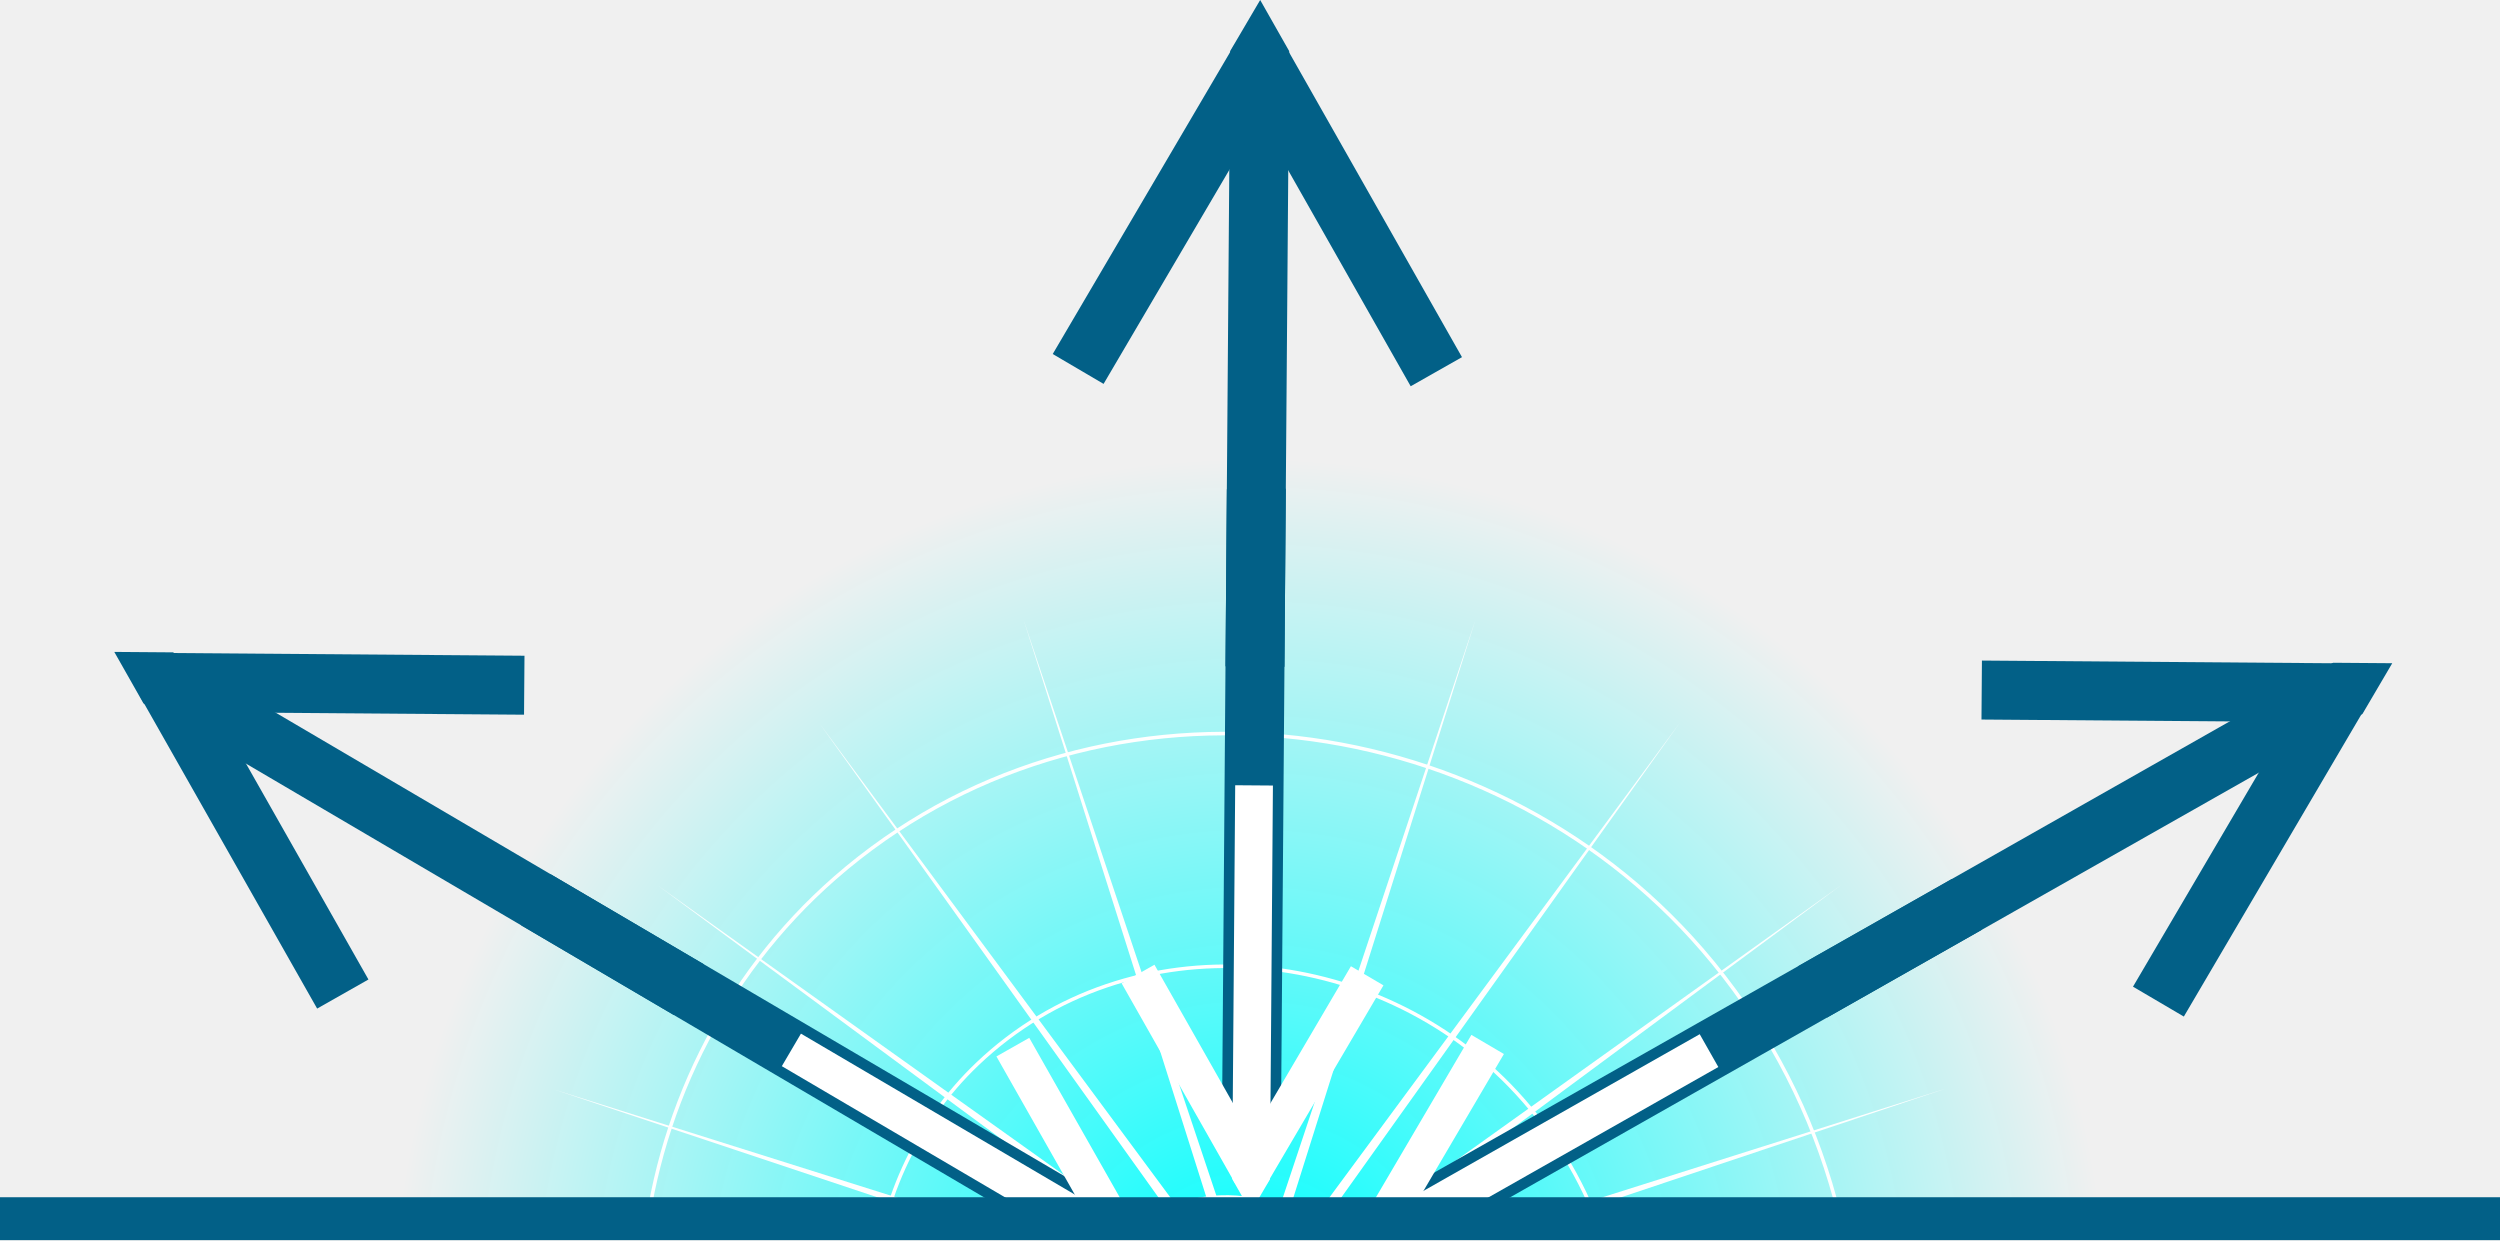
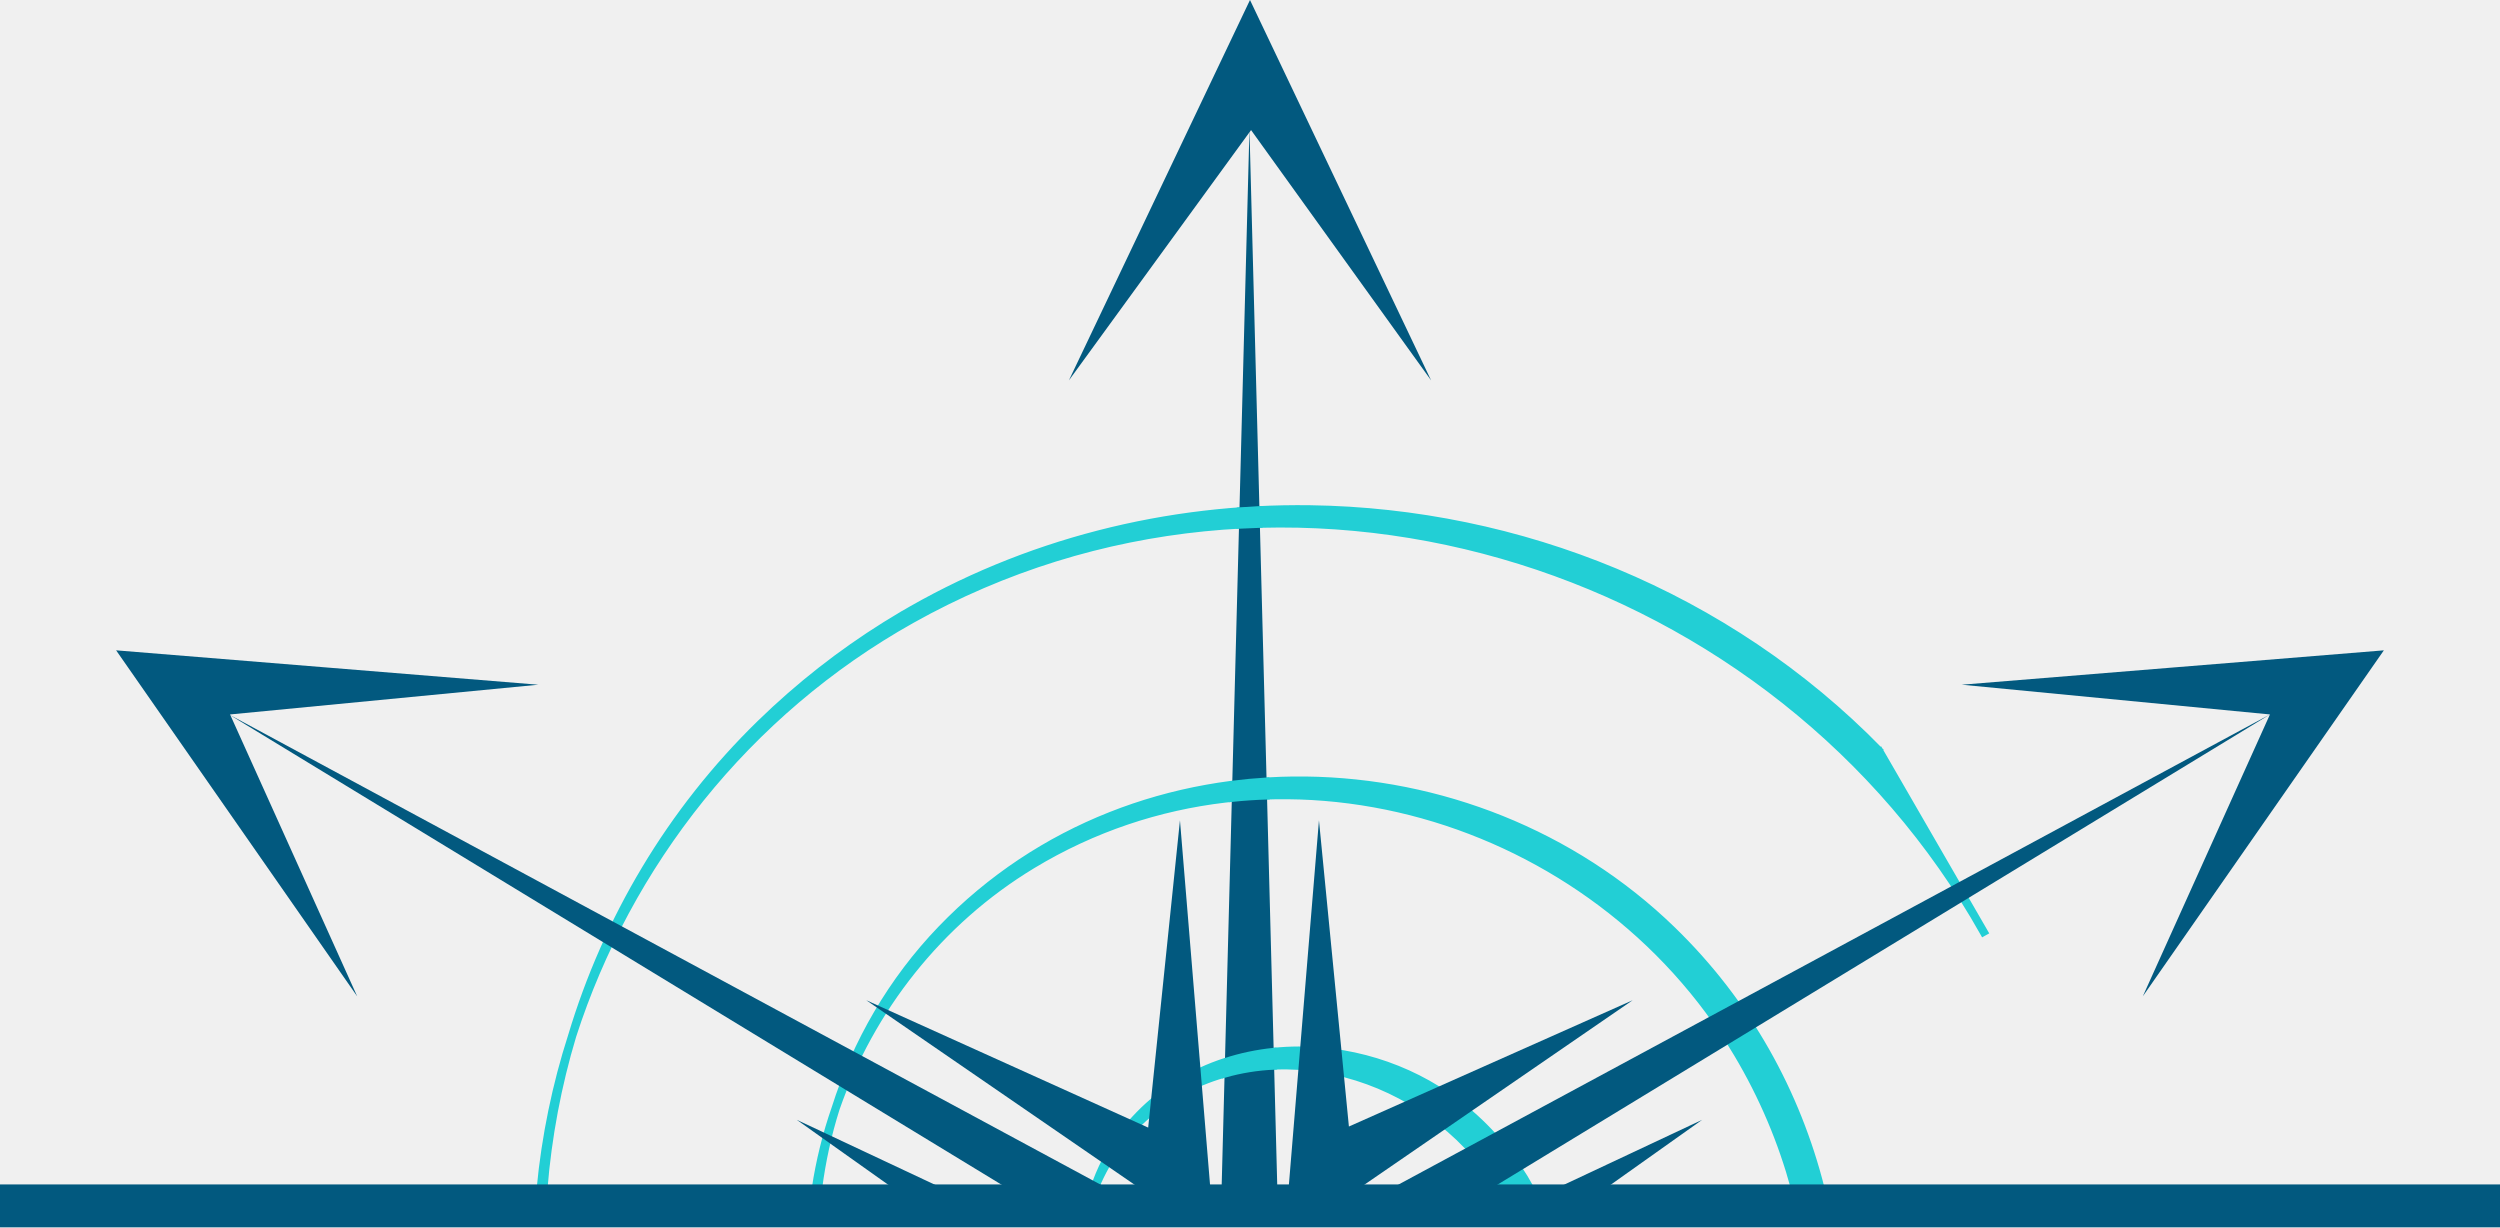
- <svg xmlns="http://www.w3.org/2000/svg" xmlns:xlink="http://www.w3.org/1999/xlink" width="195.205mm" height="96.831mm" viewBox="0 0 195.205 96.831" version="1.1" id="svg24389">
-   <defs id="defs24386">
-     <clipPath clipPathUnits="userSpaceOnUse" id="clipPath5041">
-       <rect style="fill:#cccccc;fill-rule:evenodd;stroke-width:1.375" id="rect5043" width="1022.035" height="442.614" x="-931.992" y="1371.595" transform="rotate(-0.4390864)" />
-     </clipPath>
-     <radialGradient xlink:href="#linearGradient110998" id="radialGradient22455" gradientUnits="userSpaceOnUse" gradientTransform="translate(6.0183168e-4,-1.3066406e-4)" cx="-393.304" cy="1856.373" fx="-393.304" fy="1856.373" r="285.898" />
-     <linearGradient id="linearGradient110998">
-       <stop style="stop-color:#00ffff;stop-opacity:1;" offset="0" id="stop110994" />
-       <stop style="stop-color:#00ffff;stop-opacity:0;" offset="1" id="stop110996" />
-     </linearGradient>
-   </defs>
-   <g id="layer1" transform="translate(-3.098368,-73.71874)">
-     <g id="g22665" transform="matrix(0.2515957,0,0,0.2515957,-1449.337,-407.3045)">
-       <g id="g22439" transform="matrix(0.9298919,0.00712637,-0.00712637,0.9298919,6539.787,596.6216)" clip-path="url(#clipPath5041)">
-         <circle style="fill:url(#radialGradient22455);fill-opacity:1;fill-rule:evenodd;stroke-width:1.188" id="circle22321" cx="-393.304" cy="1856.373" r="285.898" />
-         <path style="opacity:1;fill:#ffffff;fill-opacity:1;fill-rule:evenodd" id="path22323" transform="matrix(1.178696,0.1481323,-0.1481323,1.178696,-485.1595,-178.8091)" d="m 298.509,1696.388 133.689,142.532 -136.017,-140.313 83.101,176.869 -86,-175.477 24.379,193.892 -27.566,-193.464 -36.73,191.935 33.567,-192.514 -94.244,171.191 91.414,-172.719 -142.532,133.689 140.313,-136.017 -176.869,83.101 175.477,-86 -193.892,24.379 193.464,-27.566 -191.935,-36.73 192.514,33.567 -171.191,-94.244 172.719,91.414 -133.689,-142.532 136.017,140.313 -83.101,-176.869 86,175.477 -24.379,-193.892 27.566,193.464 36.73,-191.935 -33.567,192.514 94.244,-171.191 -91.414,172.719 142.532,-133.689 -140.313,136.017 176.869,-83.101 -175.477,86 193.892,-24.379 -193.464,27.566 191.935,36.73 -192.514,-33.567 171.191,94.244 z" />
-         <path style="fill:none;fill-rule:evenodd;stroke:#ffffff;stroke-opacity:1" id="path22325" transform="matrix(1.187968,0,0,1.187968,-322.2487,17.79702)" d="m -76.173,1555.468 c 6.089,7.804 -7.516,12.058 -12.971,10.12 -14.783,-5.252 -14.822,-25.023 -7.268,-36.062 13.513,-19.747 42.143,-18.72 59.153,-4.416 24.964,20.992 22.766,59.507 1.564,82.244 -28.259,30.306 -76.958,26.877 -105.335,-1.288 -35.71,-35.442 -31.022,-94.453 4.14,-128.426 42.585,-41.147 111.971,-35.186 151.517,6.992 46.604,49.705 39.364,129.504 -9.843,174.608 -56.811,52.075 -147.047,43.549 -197.699,-12.695 -57.554,-63.908 -47.74,-164.597 15.547,-220.79 70.999,-63.04 182.152,-51.936 243.881,18.399 68.531,78.085 56.134,199.712 -21.251,266.972" />
-         <g id="g22437">
-           <g id="g22335" transform="matrix(0,-0.9909676,0.9909676,0,-502.1363,1005.368)" style="fill:#026087;fill-opacity:1">
-             <path id="path22327" style="fill:#026087;fill-opacity:1;stroke-width:1.369" d="m -2420.141,377.551 v 75.07 h 783.709 l 64.781,-37.402 -65.244,-37.668 z" transform="scale(0.2645833)" />
-             <rect style="fill:#026087;fill-opacity:1;stroke-width:0.265" id="rect22329" width="120.924" height="19.862" x="-443.381" y="303.223" transform="rotate(30)" />
-             <rect style="fill:#026087;fill-opacity:1;stroke-width:0.265" id="rect22331" width="120.924" height="19.862" x="-553.206" y="-132.863" transform="rotate(-30)" />
-             <path id="path22333" style="fill:#026087;fill-opacity:1;stroke-width:0.362" d="M -787.967,99.894 V 119.756 h 207.356 l 17.14,-9.896 -17.262,-9.966 z" />
-           </g>
-           <g id="g22343" transform="matrix(0,0.6339679,0.6339679,0,-462.9289,2085.512)" style="fill:#ffffff">
-             <path id="path22337" style="fill:#ffffff;stroke-width:1.369" d="m -2420.141,377.551 v 75.07 h 783.709 l 64.781,-37.402 -65.244,-37.668 z" transform="scale(0.2645833)" />
-             <rect style="fill:#ffffff;stroke-width:0.265" id="rect22339" width="120.924" height="19.862" x="-443.381" y="303.223" transform="rotate(30)" />
-             <rect style="fill:#ffffff;stroke-width:0.265" id="rect22341" width="120.924" height="19.862" x="-553.206" y="-132.863" transform="rotate(-30)" />
-           </g>
-           <g id="g22417">
-             <g id="g22353" transform="matrix(0.8582031,0.4954839,-0.4954839,0.8582031,398.7143,2186.566)" style="fill:#026087;fill-opacity:1">
-               <path id="path22345" style="fill:#026087;fill-opacity:1;stroke-width:1.369" d="m -2420.141,377.551 v 75.07 h 783.709 l 64.781,-37.402 -65.244,-37.668 z" transform="scale(0.2645833)" />
-               <rect style="fill:#026087;fill-opacity:1;stroke-width:0.265" id="rect22347" width="120.924" height="19.862" x="-443.381" y="303.223" transform="rotate(30)" />
-               <rect style="fill:#026087;fill-opacity:1;stroke-width:0.265" id="rect22349" width="120.924" height="19.862" x="-553.206" y="-132.863" transform="rotate(-30)" />
-               <path id="path22351" style="fill:#026087;fill-opacity:1;stroke-width:0.362" d="M -787.967,99.894 V 119.756 h 207.356 l 17.14,-9.896 -17.262,-9.966 z" />
-             </g>
-             <g id="g22361" transform="matrix(-0.5490324,-0.3169839,-0.3169839,0.5490324,-556.321,1680.449)" style="fill:#ffffff">
-               <path id="path22355" style="fill:#ffffff;stroke-width:1.369" d="m -2420.141,377.551 v 75.07 h 783.709 l 64.781,-37.402 -65.244,-37.668 z" transform="scale(0.2645833)" />
-               <rect style="fill:#ffffff;stroke-width:0.265" id="rect22357" width="120.924" height="19.862" x="-443.381" y="303.223" transform="rotate(30)" />
-               <rect style="fill:#ffffff;stroke-width:0.265" id="rect22359" width="120.924" height="19.862" x="-553.206" y="-132.863" transform="rotate(-30)" />
-             </g>
-             <g id="g22371" transform="matrix(0.8582031,-0.4954839,0.4954839,0.8582031,288.6613,1335.562)" style="fill:#026087;fill-opacity:1">
-               <path id="path22363" style="fill:#026087;fill-opacity:1;stroke-width:1.369" d="m -2420.141,377.551 v 75.07 h 783.709 l 64.781,-37.402 -65.244,-37.668 z" transform="scale(0.2645833)" />
-               <rect style="fill:#026087;fill-opacity:1;stroke-width:0.265" id="rect22365" width="120.924" height="19.862" x="-443.381" y="303.223" transform="rotate(30)" />
-               <rect style="fill:#026087;fill-opacity:1;stroke-width:0.265" id="rect22367" width="120.924" height="19.862" x="-553.206" y="-132.863" transform="rotate(-30)" />
-               <path id="path22369" style="fill:#026087;fill-opacity:1;stroke-width:0.362" d="M -787.967,99.894 V 119.756 h 207.356 l 17.14,-9.896 -17.262,-9.966 z" />
-             </g>
-             <g id="g22379" transform="matrix(-0.5490324,0.3169839,0.3169839,0.5490324,-627.1667,1909.588)" style="fill:#ffffff">
-               <path id="path22373" style="fill:#ffffff;stroke-width:1.369" d="m -2420.141,377.551 v 75.07 h 783.709 l 64.781,-37.402 -65.244,-37.668 z" transform="scale(0.2645833)" />
-               <rect style="fill:#ffffff;stroke-width:0.265" id="rect22375" width="120.924" height="19.862" x="-443.381" y="303.223" transform="rotate(30)" />
-               <rect style="fill:#ffffff;stroke-width:0.265" id="rect22377" width="120.924" height="19.862" x="-553.206" y="-132.863" transform="rotate(-30)" />
-             </g>
-             <g id="g22389" transform="matrix(-0.8582031,-0.4954839,0.4954839,-0.8582031,-1185.321,1526.179)" style="fill:#026087;fill-opacity:1">
-               <path id="path22381" style="fill:#026087;fill-opacity:1;stroke-width:1.369" d="m -2420.141,377.551 v 75.07 h 783.709 l 64.781,-37.402 -65.244,-37.668 z" transform="scale(0.2645833)" />
-               <rect style="fill:#026087;fill-opacity:1;stroke-width:0.265" id="rect22383" width="120.924" height="19.862" x="-443.381" y="303.223" transform="rotate(30)" />
-               <rect style="fill:#026087;fill-opacity:1;stroke-width:0.265" id="rect22385" width="120.924" height="19.862" x="-553.206" y="-132.863" transform="rotate(-30)" />
-               <path id="path22387" style="fill:#026087;fill-opacity:1;stroke-width:0.362" d="M -787.967,99.894 V 119.756 h 207.356 l 17.14,-9.896 -17.262,-9.966 z" />
-             </g>
-             <g id="g22397" transform="matrix(0.5490324,0.3169839,0.3169839,-0.5490324,-230.2859,2032.296)" style="fill:#ffffff">
-               <path id="path22391" style="fill:#ffffff;stroke-width:1.369" d="m -2420.141,377.551 v 75.07 h 783.709 l 64.781,-37.402 -65.244,-37.668 z" transform="scale(0.2645833)" />
-               <rect style="fill:#ffffff;stroke-width:0.265" id="rect22393" width="120.924" height="19.862" x="-443.381" y="303.223" transform="rotate(30)" />
-               <rect style="fill:#ffffff;stroke-width:0.265" id="rect22395" width="120.924" height="19.862" x="-553.206" y="-132.863" transform="rotate(-30)" />
-             </g>
-             <g id="g22407" transform="matrix(-0.8582031,0.4954839,-0.4954839,-0.8582031,-1075.268,2377.183)" style="fill:#026087;fill-opacity:1">
-               <path id="path22399" style="fill:#026087;fill-opacity:1;stroke-width:1.369" d="m -2420.141,377.551 v 75.07 h 783.709 l 64.781,-37.402 -65.244,-37.668 z" transform="scale(0.2645833)" />
-               <rect style="fill:#026087;fill-opacity:1;stroke-width:0.265" id="rect22401" width="120.924" height="19.862" x="-443.381" y="303.223" transform="rotate(30)" />
-               <rect style="fill:#026087;fill-opacity:1;stroke-width:0.265" id="rect22403" width="120.924" height="19.862" x="-553.206" y="-132.863" transform="rotate(-30)" />
-               <path id="path22405" style="fill:#026087;fill-opacity:1;stroke-width:0.362" d="M -787.967,99.894 V 119.756 h 207.356 l 17.14,-9.896 -17.262,-9.966 z" />
-             </g>
-             <g id="g22415" transform="matrix(0.5490324,-0.3169839,-0.3169839,-0.5490324,-159.4404,1803.157)" style="fill:#ffffff">
-               <path id="path22409" style="fill:#ffffff;stroke-width:1.369" d="m -2420.141,377.551 v 75.07 h 783.709 l 64.781,-37.402 -65.244,-37.668 z" transform="scale(0.2645833)" />
-               <rect style="fill:#ffffff;stroke-width:0.265" id="rect22411" width="120.924" height="19.862" x="-443.381" y="303.223" transform="rotate(30)" />
-               <rect style="fill:#ffffff;stroke-width:0.265" id="rect22413" width="120.924" height="19.862" x="-553.206" y="-132.863" transform="rotate(-30)" />
-             </g>
-           </g>
-           <g id="g22427" transform="matrix(0,0.9909676,-0.9909676,0,-284.4707,2707.377)" style="fill:#026087;fill-opacity:1">
-             <path id="path22419" style="fill:#026087;fill-opacity:1;stroke-width:1.369" d="m -2420.141,377.551 v 75.07 h 783.709 l 64.781,-37.402 -65.244,-37.668 z" transform="scale(0.2645833)" />
-             <rect style="fill:#026087;fill-opacity:1;stroke-width:0.265" id="rect22421" width="120.924" height="19.862" x="-443.381" y="303.223" transform="rotate(30)" />
-             <rect style="fill:#026087;fill-opacity:1;stroke-width:0.265" id="rect22423" width="120.924" height="19.862" x="-553.206" y="-132.863" transform="rotate(-30)" />
-             <path id="path22425" style="fill:#026087;fill-opacity:1;stroke-width:0.362" d="M -787.967,99.894 V 119.756 h 207.356 l 17.14,-9.896 -17.262,-9.966 z" />
-           </g>
-           <g id="g22435" transform="matrix(0,-0.6339679,-0.6339679,0,-323.6781,1627.233)" style="fill:#ffffff">
-             <path id="path22429" style="fill:#ffffff;stroke-width:1.369" d="m -2420.141,377.551 v 75.07 h 783.709 l 64.781,-37.402 -65.244,-37.668 z" transform="scale(0.2645833)" />
-             <rect style="fill:#ffffff;stroke-width:0.265" id="rect22431" width="120.924" height="19.862" x="-443.381" y="303.223" transform="rotate(30)" />
-             <rect style="fill:#ffffff;stroke-width:0.265" id="rect22433" width="120.924" height="19.862" x="-553.206" y="-132.863" transform="rotate(-30)" />
-           </g>
-         </g>
+ <svg xmlns="http://www.w3.org/2000/svg" width="179.606mm" height="88.173mm" viewBox="0 0 179.606 88.173" version="1.1" id="svg63099">
+   <defs id="defs63096" />
+   <g id="layer1" transform="translate(-44.08181,-81.85859)">
+     <g id="g55461" transform="translate(-336.0998,1010.849)">
+       <g id="g55457" transform="matrix(0.7373251,0,0,0.7324655,-664.8181,-105.9758)">
+         <path id="path55433" style="color:#000000;fill:#22cfd5;fill-opacity:1;stroke:#22cfd5;stroke-width:2;stroke-miterlimit:4;stroke-dasharray:none;stroke-opacity:1" d="m 5839.19,-4058.469 c -52.554,-0.741 -105.157,12.34 -151.299,39.938 v -0.01 c -1.802,1.08 -3.598,2.18 -5.381,3.303 -16.299,10.264 -31.738,22.383 -46.027,36.391 -33.396,32.739 -56.754,72.949 -69.572,115.881 -5.9,18.426 -9.766,37.454 -11.615,56.701 h 1.996 c 1.563,-19.087 5.092,-38.05 10.609,-56.506 20.303,-63.32 63.77,-119.606 124.602,-153.926 136.696,-77.122 312.083,-23.216 390.73,109.514 l 3.756,6.543 0.385,-0.219 0.492,-0.272 c 0,0 0,0 0,0 l -0.209,-0.363 -38.598,-67.232 -0.422,0.242 0.348,-0.338 c -56.276,-57.961 -132.982,-88.566 -209.791,-89.648 z m -1.707,100.564 c -49.146,-0.582 -98.159,17.328 -134.451,55.326 -18.31,19.171 -31.425,42.141 -39.115,66.572 -3.345,9.683 -5.761,19.65 -7.301,29.742 h 1.82 c 1.308,-9.96 3.413,-19.842 6.451,-29.484 12.633,-36.526 37.739,-69.121 72.189,-90.08 89.279,-54.315 206.812,-18.326 259.041,69.748 9.472,15.973 16.433,32.716 21.061,49.816 h 10.414 c -8.894,-35.422 -26.982,-68.774 -54.871,-96.019 -36.815,-35.966 -86.093,-55.039 -135.238,-55.621 z m -2.584,100.086 c -24.86,0.064 -49.245,10.084 -65.348,31.529 -4.519,6.019 -7.996,12.842 -10.359,20.025 h 1.1 c 4.524,-11.157 11.924,-21.301 21.385,-28.719 39.229,-30.759 96.198,-15.378 123.582,23.496 1.211,1.719 2.349,3.462 3.436,5.223 h 11.951 c -5.967,-10.926 -13.983,-20.952 -24.203,-29.479 -17.305,-14.438 -39.608,-22.133 -61.543,-22.076 z" transform="scale(0.2645833)" />
+         <path id="path55435" style="fill:#02597f;fill-opacity:1;stroke-width:0.078" d="m 5816.799,-4198.881 -10.26,392.617 h 20.52 z m -375.805,216.971 286.666,175.647 h 36.791 z m 751.609,0 -323.457,175.647 h 36.793 z" transform="scale(0.2645833)" />
+         <path id="path55437" style="fill:#02597f;stroke-width:0.015" d="m 5791.205,-3942.67 -11.703,113.912 -103.822,-47.213 64.135,44.389 36.348,25.156 h 26.213 l -4.797,-58.506 z" transform="scale(0.2645833)" />
+         <path id="path55439" style="fill:#02597f;stroke-width:0.015" d="m 5842.395,-3942.67 -6.373,77.738 -4.797,58.506 h 26.213 l 36.348,-25.156 64.135,-44.389 -104.5,46.82 z" transform="scale(0.2645833)" />
+         <path id="path55441" style="fill:#02597f;stroke-width:0.015" d="m 5983.516,-3831.639 -53.648,25.375 h 18.137 z" transform="scale(0.2645833)" />
+         <path id="path55443" style="fill:#02597f;stroke-width:0.015" d="m 5650.084,-3831.639 35.512,25.375 h 18.137 z" transform="scale(0.2645833)" />
+         <path id="path55445" style="fill:#02597f;stroke-width:0.004" d="m 1626.072,-1025.898 12.388,-27.649 -30.035,-2.917 20.568,-1.686 20.568,-1.686 -11.745,16.969 z" />
+         <path id="path55447" style="fill:#02597f;stroke-width:0.004" d="m 1452.088,-1025.898 -12.388,-27.649 30.035,-2.917 -20.568,-1.686 -20.568,-1.686 11.745,16.969 z" />
+         <path id="path55449" style="fill:#02597f;stroke-width:0.004" d="m 1521.433,-1086.311 17.751,-24.553 17.544,24.553 -8.824,-18.656 -8.824,-18.656 -8.824,18.656 z" />
+         <path style="color:#000000;fill:#22cfd5;fill-opacity:1;stroke:#22cfd5;stroke-width:0.529;stroke-miterlimit:4;stroke-dasharray:none;stroke-opacity:1" d="m 1536.64,-1019.577 -0.036,1.395 c 1.581,-0.455 3.2,-0.715 4.828,-0.788 l -0.042,-1.614 c -1.618,0.167 -3.21,0.504 -4.75,1.008 z" id="path55451" />
+         <path style="color:#000000;fill:#22cfd5;fill-opacity:1;stroke:#22cfd5;stroke-width:0.529;stroke-miterlimit:4;stroke-dasharray:none;stroke-opacity:1" d="m 1537.351,-1046.78 -0.041,1.546 c 1.141,-0.119 2.285,-0.198 3.429,-0.235 l -0.043,-1.63 c -1.119,0.07 -2.235,0.175 -3.346,0.319 z" id="path55453" />
+         <path style="color:#000000;fill:#22cfd5;fill-opacity:1;stroke:#22cfd5;stroke-width:0.529;stroke-miterlimit:4;stroke-dasharray:none;stroke-opacity:1" d="m 1538.052,-1073.598 -0.041,1.566 c 0.677,-0.037 1.355,-0.067 2.032,-0.086 l -0.042,-1.602 c -0.65,0.032 -1.3,0.074 -1.949,0.122 z" id="path55455" />
      </g>
-       <rect style="fill:#026087;fill-opacity:1;fill-rule:evenodd;stroke-width:1.279" id="rect22441" width="775.87" height="13.307" x="5772.894" y="2283.448" />
+       <rect style="fill:#02597f;fill-opacity:1;fill-rule:evenodd;stroke-width:0.296" id="rect55459" width="179.606" height="3.081" x="380.182" y="-843.898" />
    </g>
  </g>
</svg>
